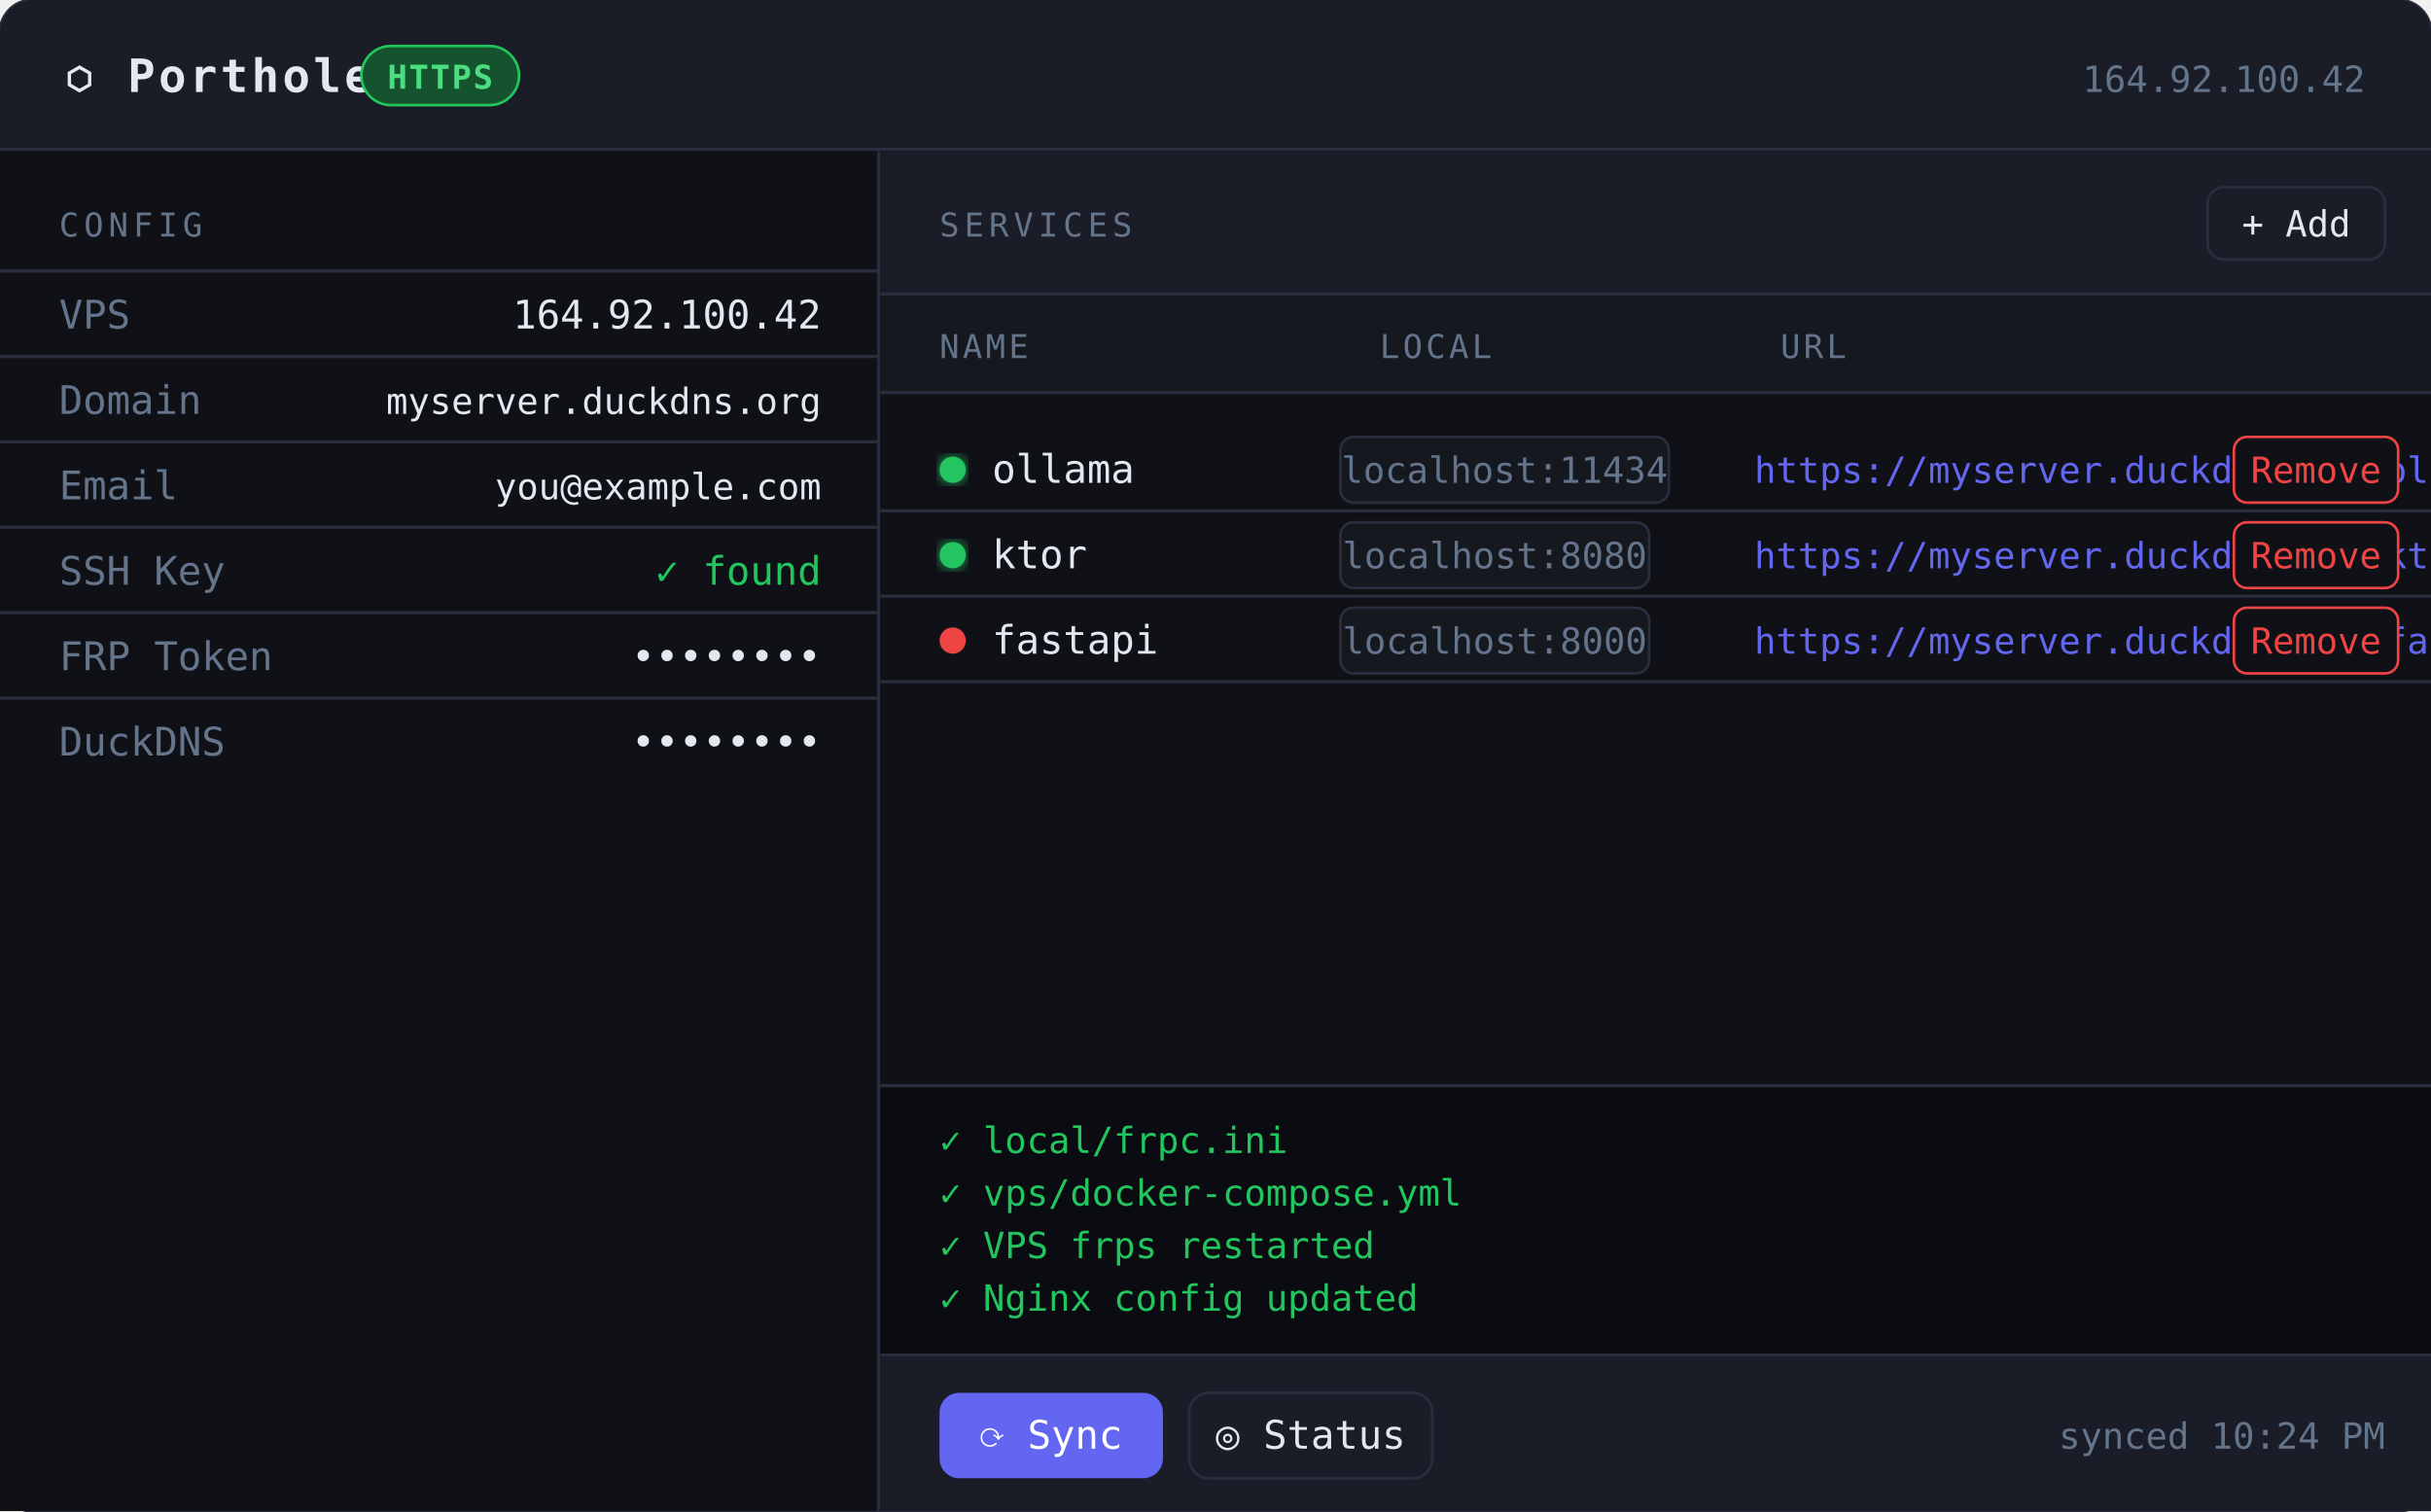
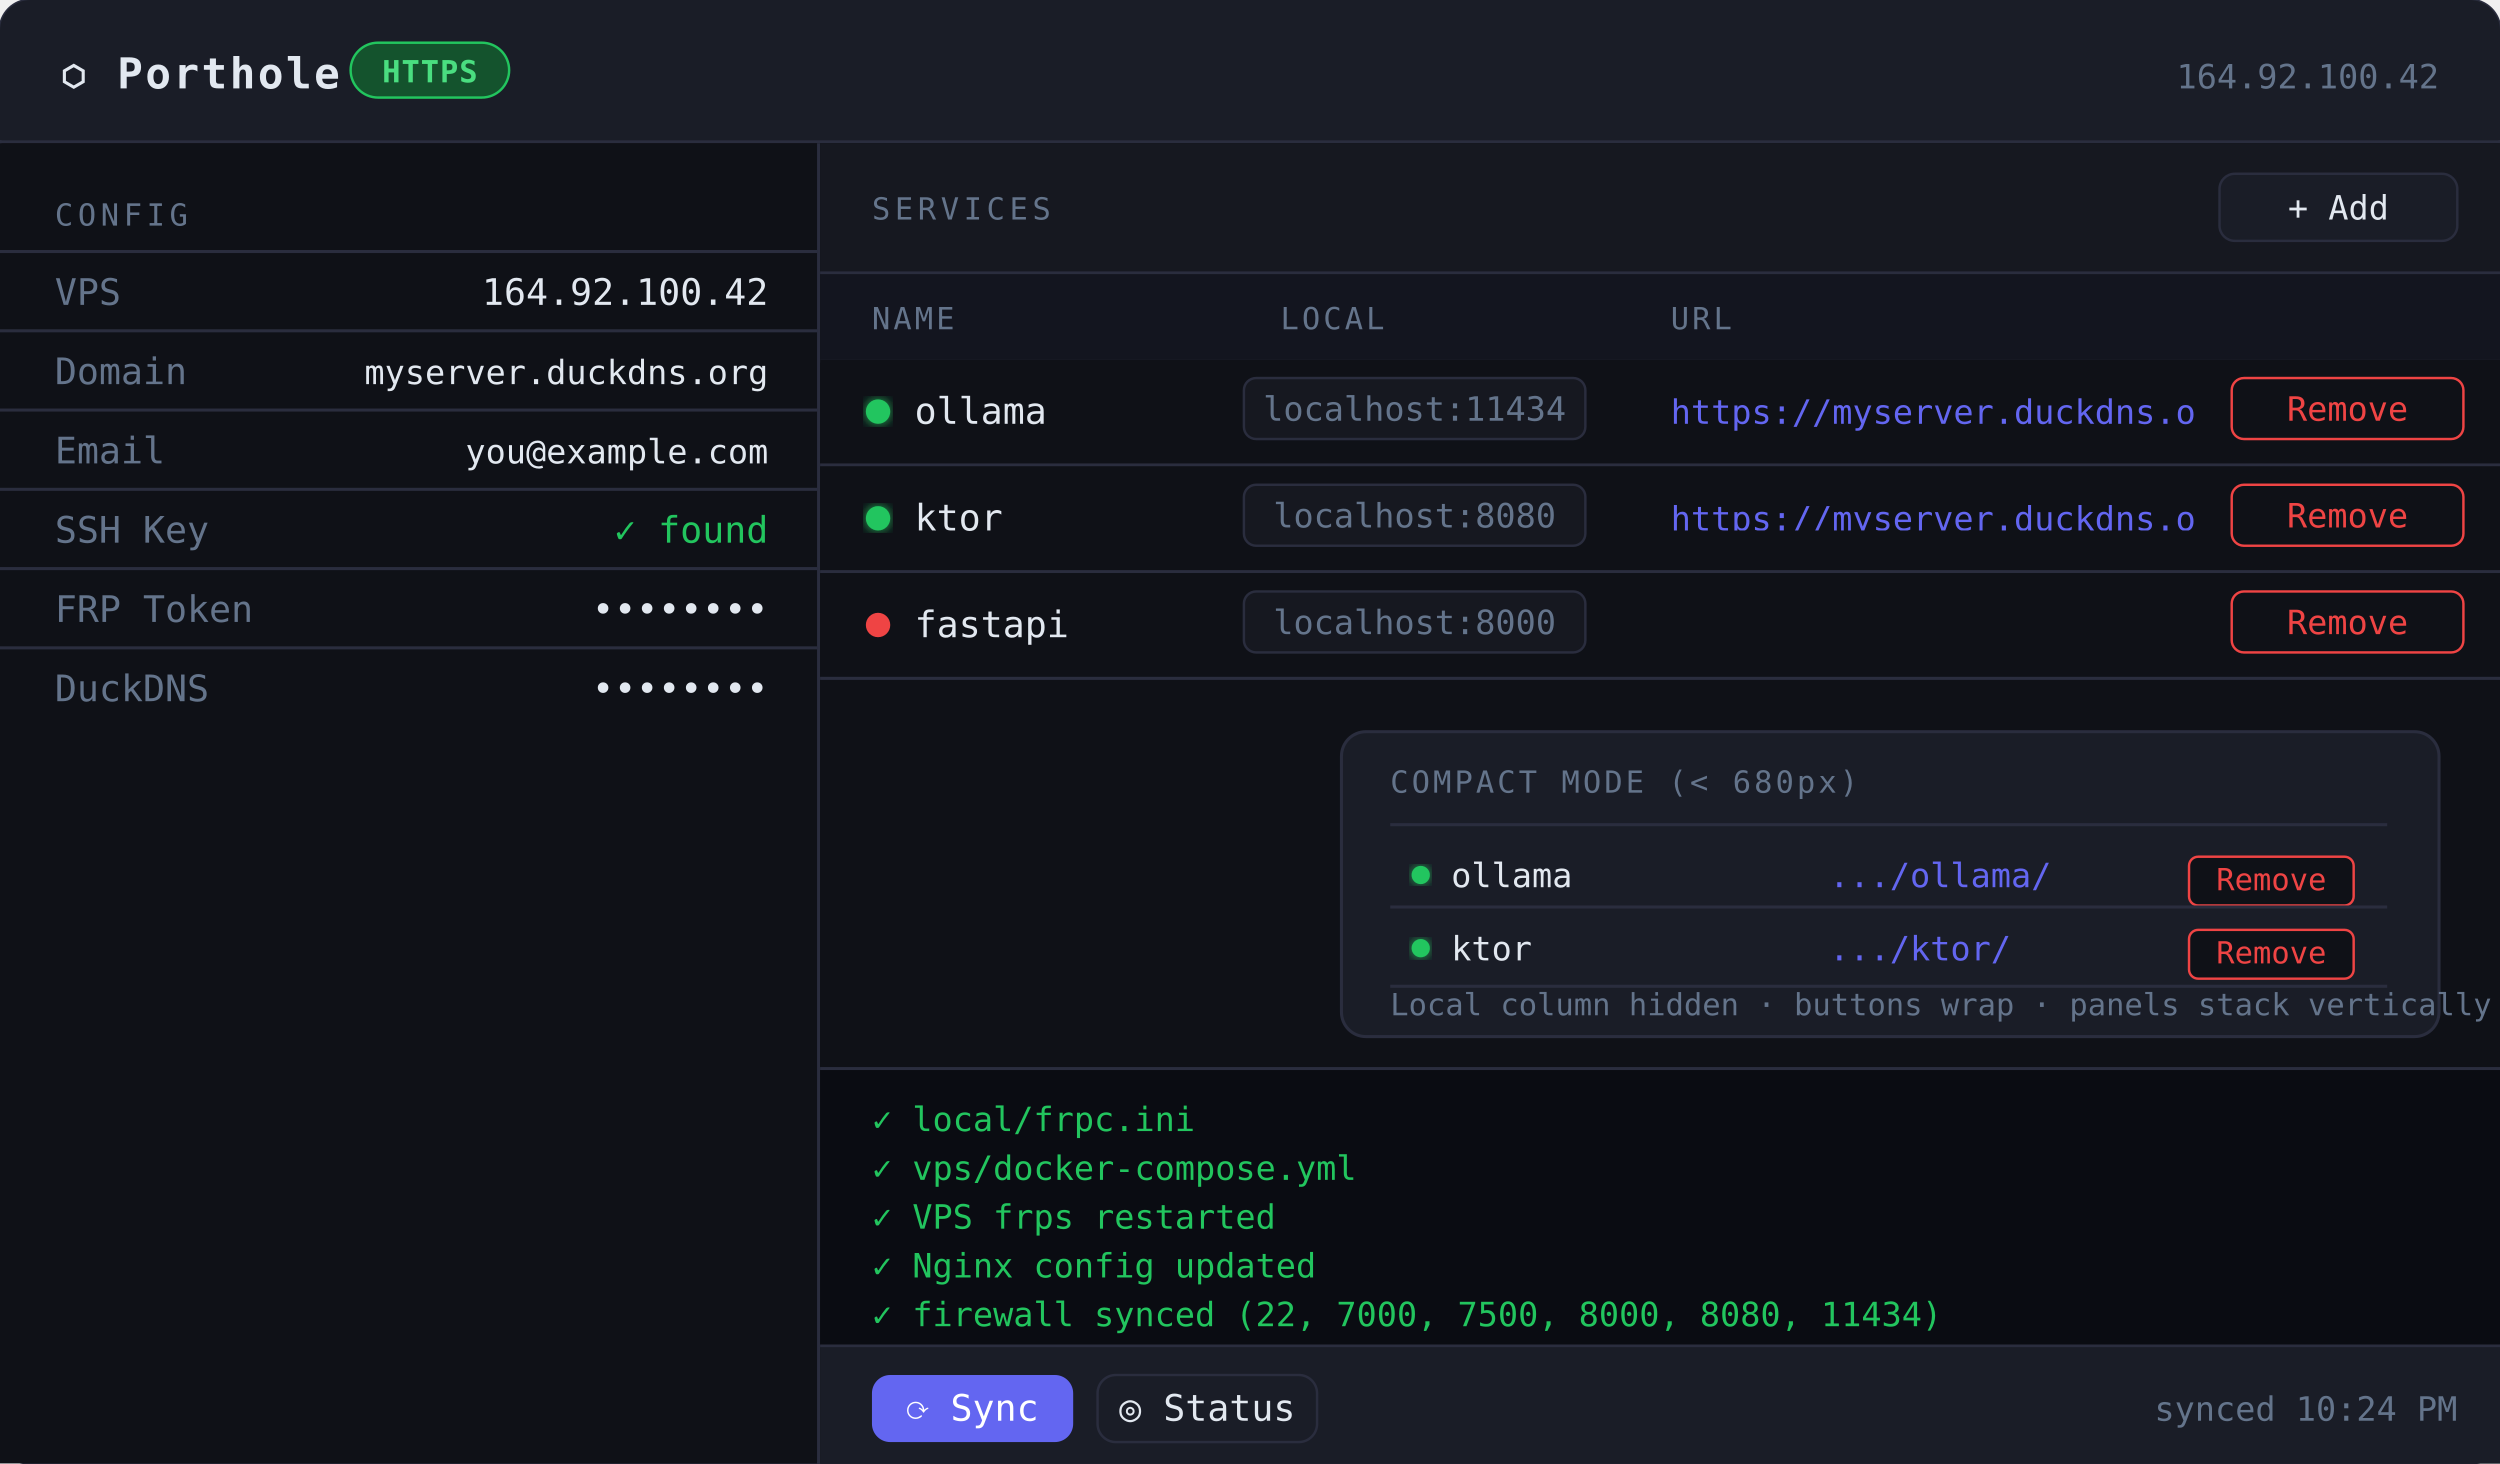
- <svg xmlns="http://www.w3.org/2000/svg" viewBox="0 0 740 460" font-family="'SF Mono','Fira Code',monospace" font-size="12">
-   <rect width="740" height="460" fill="#0f1117" rx="10" />
-   <rect width="740" height="460" fill="none" stroke="#2a2d3e" stroke-width="1" rx="10" />
-   <rect width="740" height="46" fill="#1a1d27" rx="10" />
-   <rect y="10" width="740" height="36" fill="#1a1d27" />
-   <rect y="45" width="740" height="1" fill="#2a2d3e" />
-   <text x="20" y="28" fill="#e2e8f0" font-size="14" font-weight="600" letter-spacing="1">⬡ Porthole</text>
-   <rect x="110" y="14" width="48" height="18" rx="9" fill="#14532d" stroke="#22c55e" stroke-width="0.8" />
-   <text x="134" y="27" fill="#4ade80" font-size="10" font-weight="600" text-anchor="middle" letter-spacing="0.5">HTTPS</text>
-   <text x="720" y="28" fill="#64748b" font-size="11" text-anchor="end">164.92.100.42</text>
-   <rect x="0" y="46" width="268" height="414" fill="#0f1117" />
-   <rect x="267" y="46" width="1" height="414" fill="#2a2d3e" />
-   <text x="18" y="72" fill="#64748b" font-size="10" letter-spacing="1.5" font-weight="500">CONFIG</text>
-   <rect x="0" y="82" width="267" height="1" fill="#2a2d3e" />
-   <text x="18" y="100" fill="#64748b">VPS</text>
-   <text x="250" y="100" fill="#e2e8f0" text-anchor="end" font-weight="500">164.92.100.42</text>
-   <rect x="0" y="108" width="267" height="1" fill="#2a2d3e" />
-   <text x="18" y="126" fill="#64748b">Domain</text>
-   <text x="250" y="126" fill="#e2e8f0" text-anchor="end" font-weight="500" font-size="11">myserver.duckdns.org</text>
-   <rect x="0" y="134" width="267" height="1" fill="#2a2d3e" />
-   <text x="18" y="152" fill="#64748b">Email</text>
-   <text x="250" y="152" fill="#e2e8f0" text-anchor="end" font-weight="500" font-size="11">you@example.com</text>
-   <rect x="0" y="160" width="267" height="1" fill="#2a2d3e" />
-   <text x="18" y="178" fill="#64748b">SSH Key</text>
-   <text x="250" y="178" fill="#22c55e" text-anchor="end" font-weight="500">✓ found</text>
-   <rect x="0" y="186" width="267" height="1" fill="#2a2d3e" />
-   <text x="18" y="204" fill="#64748b">FRP Token</text>
-   <text x="250" y="204" fill="#e2e8f0" text-anchor="end">••••••••</text>
-   <rect x="0" y="212" width="267" height="1" fill="#2a2d3e" />
-   <text x="18" y="230" fill="#64748b">DuckDNS</text>
-   <text x="250" y="230" fill="#e2e8f0" text-anchor="end">••••••••</text>
-   <rect x="268" y="46" width="472" height="414" fill="#0f1117" />
-   <rect x="268" y="46" width="472" height="44" fill="#1a1d27" />
-   <rect x="268" y="89" width="472" height="1" fill="#2a2d3e" />
-   <text x="286" y="72" fill="#64748b" font-size="10" letter-spacing="1.5" font-weight="500">SERVICES</text>
-   <rect x="672" y="57" width="54" height="22" rx="5" fill="#1a1d27" stroke="#2a2d3e" stroke-width="0.8" />
-   <text x="699" y="72" fill="#e2e8f0" font-size="11" text-anchor="middle">+ Add</text>
-   <rect x="268" y="90" width="472" height="30" fill="#161820" />
-   <rect x="268" y="119" width="472" height="1" fill="#2a2d3e" />
-   <text x="286" y="109" fill="#64748b" font-size="10" letter-spacing="1" font-weight="500">NAME</text>
-   <text x="420" y="109" fill="#64748b" font-size="10" letter-spacing="1" font-weight="500">LOCAL</text>
-   <text x="542" y="109" fill="#64748b" font-size="10" letter-spacing="1" font-weight="500">URL</text>
-   <rect x="268" y="155" width="472" height="1" fill="#2a2d3e" />
-   <circle cx="290" cy="143" r="4" fill="#22c55e" filter="url(#glow)" />
-   <text x="302" y="147" fill="#e2e8f0">ollama</text>
-   <rect x="408" y="133" width="100" height="20" rx="4" fill="#161820" stroke="#2a2d3e" stroke-width="0.8" />
-   <text x="458" y="147" fill="#64748b" text-anchor="middle" font-size="11">localhost:11434</text>
-   <text x="534" y="147" fill="#6366f1" font-size="11">https://myserver.duckdns.org/ollama/</text>
-   <rect x="680" y="133" width="50" height="20" rx="4" fill="#0f1117" stroke="#ef4444" stroke-width="0.8" />
-   <text x="705" y="147" fill="#ef4444" font-size="11" text-anchor="middle">Remove</text>
-   <rect x="268" y="181" width="472" height="1" fill="#2a2d3e" />
-   <circle cx="290" cy="169" r="4" fill="#22c55e" filter="url(#glow)" />
-   <text x="302" y="173" fill="#e2e8f0">ktor</text>
-   <rect x="408" y="159" width="94" height="20" rx="4" fill="#161820" stroke="#2a2d3e" stroke-width="0.8" />
-   <text x="455" y="173" fill="#64748b" text-anchor="middle" font-size="11">localhost:8080</text>
-   <text x="534" y="173" fill="#6366f1" font-size="11">https://myserver.duckdns.org/ktor/</text>
-   <rect x="680" y="159" width="50" height="20" rx="4" fill="#0f1117" stroke="#ef4444" stroke-width="0.8" />
-   <text x="705" y="173" fill="#ef4444" font-size="11" text-anchor="middle">Remove</text>
-   <rect x="268" y="207" width="472" height="1" fill="#2a2d3e" />
-   <circle cx="290" cy="195" r="4" fill="#ef4444" />
-   <text x="302" y="199" fill="#e2e8f0">fastapi</text>
-   <rect x="408" y="185" width="94" height="20" rx="4" fill="#161820" stroke="#2a2d3e" stroke-width="0.8" />
-   <text x="455" y="199" fill="#64748b" text-anchor="middle" font-size="11">localhost:8000</text>
-   <text x="534" y="199" fill="#6366f1" font-size="11">https://myserver.duckdns.org/fastapi/</text>
-   <rect x="680" y="185" width="50" height="20" rx="4" fill="#0f1117" stroke="#ef4444" stroke-width="0.8" />
-   <text x="705" y="199" fill="#ef4444" font-size="11" text-anchor="middle">Remove</text>
-   <rect x="268" y="330" width="472" height="1" fill="#2a2d3e" />
-   <rect x="268" y="331" width="472" height="82" fill="#0a0c12" />
-   <text x="286" y="351" fill="#22c55e" font-size="11">✓  local/frpc.ini</text>
-   <text x="286" y="367" fill="#22c55e" font-size="11">✓  vps/docker-compose.yml</text>
-   <text x="286" y="383" fill="#22c55e" font-size="11">✓  VPS frps restarted</text>
-   <text x="286" y="399" fill="#22c55e" font-size="11">✓  Nginx config updated</text>
-   <rect x="268" y="412" width="472" height="1" fill="#2a2d3e" />
-   <rect x="268" y="413" width="472" height="47" fill="#1a1d27" />
-   <rect x="286" y="424" width="68" height="26" rx="6" fill="#6366f1" />
-   <text x="320" y="441" fill="#ffffff" font-size="12" text-anchor="middle" font-weight="500">⟳ Sync</text>
-   <rect x="362" y="424" width="74" height="26" rx="6" fill="#1a1d27" stroke="#2a2d3e" stroke-width="0.8" />
-   <text x="399" y="441" fill="#e2e8f0" font-size="12" text-anchor="middle">◎ Status</text>
-   <text x="726" y="441" fill="#64748b" font-size="11" text-anchor="end">synced 10:24 PM</text>
+ <svg xmlns="http://www.w3.org/2000/svg" viewBox="0 0 820 480" font-family="'SF Mono','Fira Code',monospace" font-size="12">
  <defs>
    <filter id="glow">
      <feGaussianBlur stdDeviation="2" result="blur" />
      <feMerge>
        <feMergeNode in="blur" />
        <feMergeNode in="SourceGraphic" />
      </feMerge>
    </filter>
+     <clipPath id="clip-url1">
+       <rect x="530" y="128" width="190" height="20" />
+     </clipPath>
+     <clipPath id="clip-url2">
+       <rect x="530" y="154" width="190" height="20" />
+     </clipPath>
+     <clipPath id="clip-url3">
+       <rect x="530" y="180" width="190" height="20" />
+     </clipPath>
+     <clipPath id="clip-main">
+       <rect x="0" y="0" width="820" height="480" rx="10" />
+     </clipPath>
  </defs>
+   <rect width="820" height="480" fill="#0f1117" rx="10" />
+   <rect width="820" height="480" fill="none" stroke="#2a2d3e" stroke-width="1" rx="10" />
+   <rect width="820" height="46" fill="#1a1d27" rx="10" />
+   <rect y="36" width="820" height="10" fill="#1a1d27" />
+   <rect y="46" width="820" height="1" fill="#2a2d3e" />
+   <text x="20" y="29" fill="#e2e8f0" font-size="14" font-weight="600" letter-spacing="0.8">⬡ Porthole</text>
+   <rect x="115" y="14" width="52" height="18" rx="9" fill="#14532d" stroke="#22c55e" stroke-width="0.8" />
+   <text x="141" y="27" fill="#4ade80" font-size="10" font-weight="600" text-anchor="middle" letter-spacing="0.3">HTTPS</text>
+   <text x="800" y="29" fill="#64748b" font-size="11" text-anchor="end">164.92.100.42</text>
+   <rect x="0" y="47" width="268" height="433" fill="#0f1117" />
+   <rect x="268" y="47" width="1" height="433" fill="#2a2d3e" />
+   <text x="18" y="74" fill="#64748b" font-size="10" letter-spacing="1.5" font-weight="500">CONFIG</text>
+   <rect x="0" y="82" width="268" height="1" fill="#2a2d3e" />
+   <text x="18" y="100" fill="#64748b">VPS</text>
+   <text x="252" y="100" fill="#e2e8f0" text-anchor="end" font-weight="500">164.92.100.42</text>
+   <rect x="0" y="108" width="268" height="1" fill="#2a2d3e" />
+   <text x="18" y="126" fill="#64748b">Domain</text>
+   <text x="252" y="126" fill="#e2e8f0" text-anchor="end" font-weight="500" font-size="11">myserver.duckdns.org</text>
+   <rect x="0" y="134" width="268" height="1" fill="#2a2d3e" />
+   <text x="18" y="152" fill="#64748b">Email</text>
+   <text x="252" y="152" fill="#e2e8f0" text-anchor="end" font-weight="500" font-size="11">you@example.com</text>
+   <rect x="0" y="160" width="268" height="1" fill="#2a2d3e" />
+   <text x="18" y="178" fill="#64748b">SSH Key</text>
+   <text x="252" y="178" fill="#22c55e" text-anchor="end" font-weight="500">✓ found</text>
+   <rect x="0" y="186" width="268" height="1" fill="#2a2d3e" />
+   <text x="18" y="204" fill="#64748b">FRP Token</text>
+   <text x="252" y="204" fill="#e2e8f0" text-anchor="end">••••••••</text>
+   <rect x="0" y="212" width="268" height="1" fill="#2a2d3e" />
+   <text x="18" y="230" fill="#64748b">DuckDNS</text>
+   <text x="252" y="230" fill="#e2e8f0" text-anchor="end">••••••••</text>
+   <rect x="269" y="47" width="551" height="433" fill="#0f1117" />
+   <rect x="269" y="47" width="551" height="42" fill="#161820" />
+   <rect x="269" y="89" width="551" height="1" fill="#2a2d3e" />
+   <text x="286" y="72" fill="#64748b" font-size="10" letter-spacing="1.5" font-weight="500">SERVICES</text>
+   <rect x="728" y="57" width="78" height="22" rx="5" fill="#1a1d27" stroke="#2a2d3e" stroke-width="0.8" />
+   <text x="767" y="72" fill="#e2e8f0" font-size="11" text-anchor="middle">+ Add</text>
+   <rect x="269" y="90" width="551" height="28" fill="#13151f" />
+   <rect x="269" y="118" width="551" height="1" fill="#2a2d3e" />
+   <text x="286" y="108" fill="#64748b" font-size="10" letter-spacing="1" font-weight="500">NAME</text>
+   <text x="420" y="108" fill="#64748b" font-size="10" letter-spacing="1" font-weight="500">LOCAL</text>
+   <text x="548" y="108" fill="#64748b" font-size="10" letter-spacing="1" font-weight="500">URL</text>
+   <rect x="269" y="118" width="551" height="34" fill="#0f1117" />
+   <rect x="269" y="152" width="551" height="1" fill="#2a2d3e" />
+   <circle cx="288" cy="135" r="4" fill="#22c55e" filter="url(#glow)" />
+   <text x="300" y="139" fill="#e2e8f0">ollama</text>
+   <rect x="408" y="124" width="112" height="20" rx="4" fill="#161820" stroke="#2a2d3e" stroke-width="0.8" />
+   <text x="464" y="138" fill="#64748b" text-anchor="middle" font-size="11">localhost:11434</text>
+   <text x="548" y="139" fill="#6366f1" font-size="11" clip-path="url(#clip-url1)">https://myserver.duckdns.org/ollama/</text>
+   <rect x="732" y="124" width="76" height="20" rx="4" fill="#0f1117" stroke="#ef4444" stroke-width="0.8" />
+   <text x="770" y="138" fill="#ef4444" font-size="11" text-anchor="middle">Remove</text>
+   <rect x="269" y="153" width="551" height="34" fill="#0f1117" />
+   <rect x="269" y="187" width="551" height="1" fill="#2a2d3e" />
+   <circle cx="288" cy="170" r="4" fill="#22c55e" filter="url(#glow)" />
+   <text x="300" y="174" fill="#e2e8f0">ktor</text>
+   <rect x="408" y="159" width="112" height="20" rx="4" fill="#161820" stroke="#2a2d3e" stroke-width="0.8" />
+   <text x="464" y="173" fill="#64748b" text-anchor="middle" font-size="11">localhost:8080</text>
+   <text x="548" y="174" fill="#6366f1" font-size="11" clip-path="url(#clip-url2)">https://myserver.duckdns.org/ktor/</text>
+   <rect x="732" y="159" width="76" height="20" rx="4" fill="#0f1117" stroke="#ef4444" stroke-width="0.8" />
+   <text x="770" y="173" fill="#ef4444" font-size="11" text-anchor="middle">Remove</text>
+   <rect x="269" y="188" width="551" height="34" fill="#0f1117" />
+   <rect x="269" y="222" width="551" height="1" fill="#2a2d3e" />
+   <circle cx="288" cy="205" r="4" fill="#ef4444" />
+   <text x="300" y="209" fill="#e2e8f0">fastapi</text>
+   <rect x="408" y="194" width="112" height="20" rx="4" fill="#161820" stroke="#2a2d3e" stroke-width="0.8" />
+   <text x="464" y="208" fill="#64748b" text-anchor="middle" font-size="11">localhost:8000</text>
+   <text x="548" y="209" fill="#6366f1" font-size="11" clip-path="url(#clip-url3)">https://myserver.duckdns.org/fastapi/</text>
+   <rect x="732" y="194" width="76" height="20" rx="4" fill="#0f1117" stroke="#ef4444" stroke-width="0.8" />
+   <text x="770" y="208" fill="#ef4444" font-size="11" text-anchor="middle">Remove</text>
+   <rect x="269" y="350" width="551" height="1" fill="#2a2d3e" />
+   <rect x="269" y="351" width="551" height="90" fill="#0a0c12" />
+   <text x="286" y="371" fill="#22c55e" font-size="11">✓  local/frpc.ini</text>
+   <text x="286" y="387" fill="#22c55e" font-size="11">✓  vps/docker-compose.yml</text>
+   <text x="286" y="403" fill="#22c55e" font-size="11">✓  VPS frps restarted</text>
+   <text x="286" y="419" fill="#22c55e" font-size="11">✓  Nginx config updated</text>
+   <text x="286" y="435" fill="#22c55e" font-size="11">✓  firewall synced (22, 7000, 7500, 8000, 8080, 11434)</text>
+   <rect x="269" y="441" width="551" height="1" fill="#2a2d3e" />
+   <rect x="269" y="442" width="551" height="38" fill="#1a1d27" />
+   <rect x="286" y="451" width="66" height="22" rx="6" fill="#6366f1" />
+   <text x="319" y="466" fill="#ffffff" font-size="12" text-anchor="middle" font-weight="500">⟳ Sync</text>
+   <rect x="360" y="451" width="72" height="22" rx="6" fill="#1a1d27" stroke="#2a2d3e" stroke-width="0.8" />
+   <text x="396" y="466" fill="#e2e8f0" font-size="12" text-anchor="middle">◎ Status</text>
+   <text x="806" y="466" fill="#64748b" font-size="11" text-anchor="end">synced 10:24 PM</text>
+   <rect x="440" y="240" width="360" height="100" rx="8" fill="#1a1d27" stroke="#2a2d3e" stroke-width="1" />
+   <text x="456" y="260" fill="#64748b" font-size="10" letter-spacing="1" font-weight="500">COMPACT MODE  (&lt; 680px)</text>
+   <rect x="456" y="270" width="327" height="1" fill="#2a2d3e" />
+   <circle cx="466" cy="287" r="3" fill="#22c55e" filter="url(#glow)" />
+   <text x="476" y="291" fill="#e2e8f0" font-size="11">ollama</text>
+   <text x="600" y="291" fill="#6366f1" font-size="11">.../ollama/</text>
+   <rect x="718" y="281" width="54" height="16" rx="3" fill="#0f1117" stroke="#ef4444" stroke-width="0.8" />
+   <text x="745" y="292" fill="#ef4444" font-size="10" text-anchor="middle">Remove</text>
+   <rect x="456" y="297" width="327" height="1" fill="#2a2d3e" />
+   <circle cx="466" cy="311" r="3" fill="#22c55e" filter="url(#glow)" />
+   <text x="476" y="315" fill="#e2e8f0" font-size="11">ktor</text>
+   <text x="600" y="315" fill="#6366f1" font-size="11">.../ktor/</text>
+   <rect x="718" y="305" width="54" height="16" rx="3" fill="#0f1117" stroke="#ef4444" stroke-width="0.8" />
+   <text x="745" y="316" fill="#ef4444" font-size="10" text-anchor="middle">Remove</text>
+   <rect x="456" y="323" width="327" height="1" fill="#2a2d3e" />
+   <text x="456" y="333" fill="#64748b" font-size="10">Local column hidden · buttons wrap · panels stack vertically</text>
</svg>
